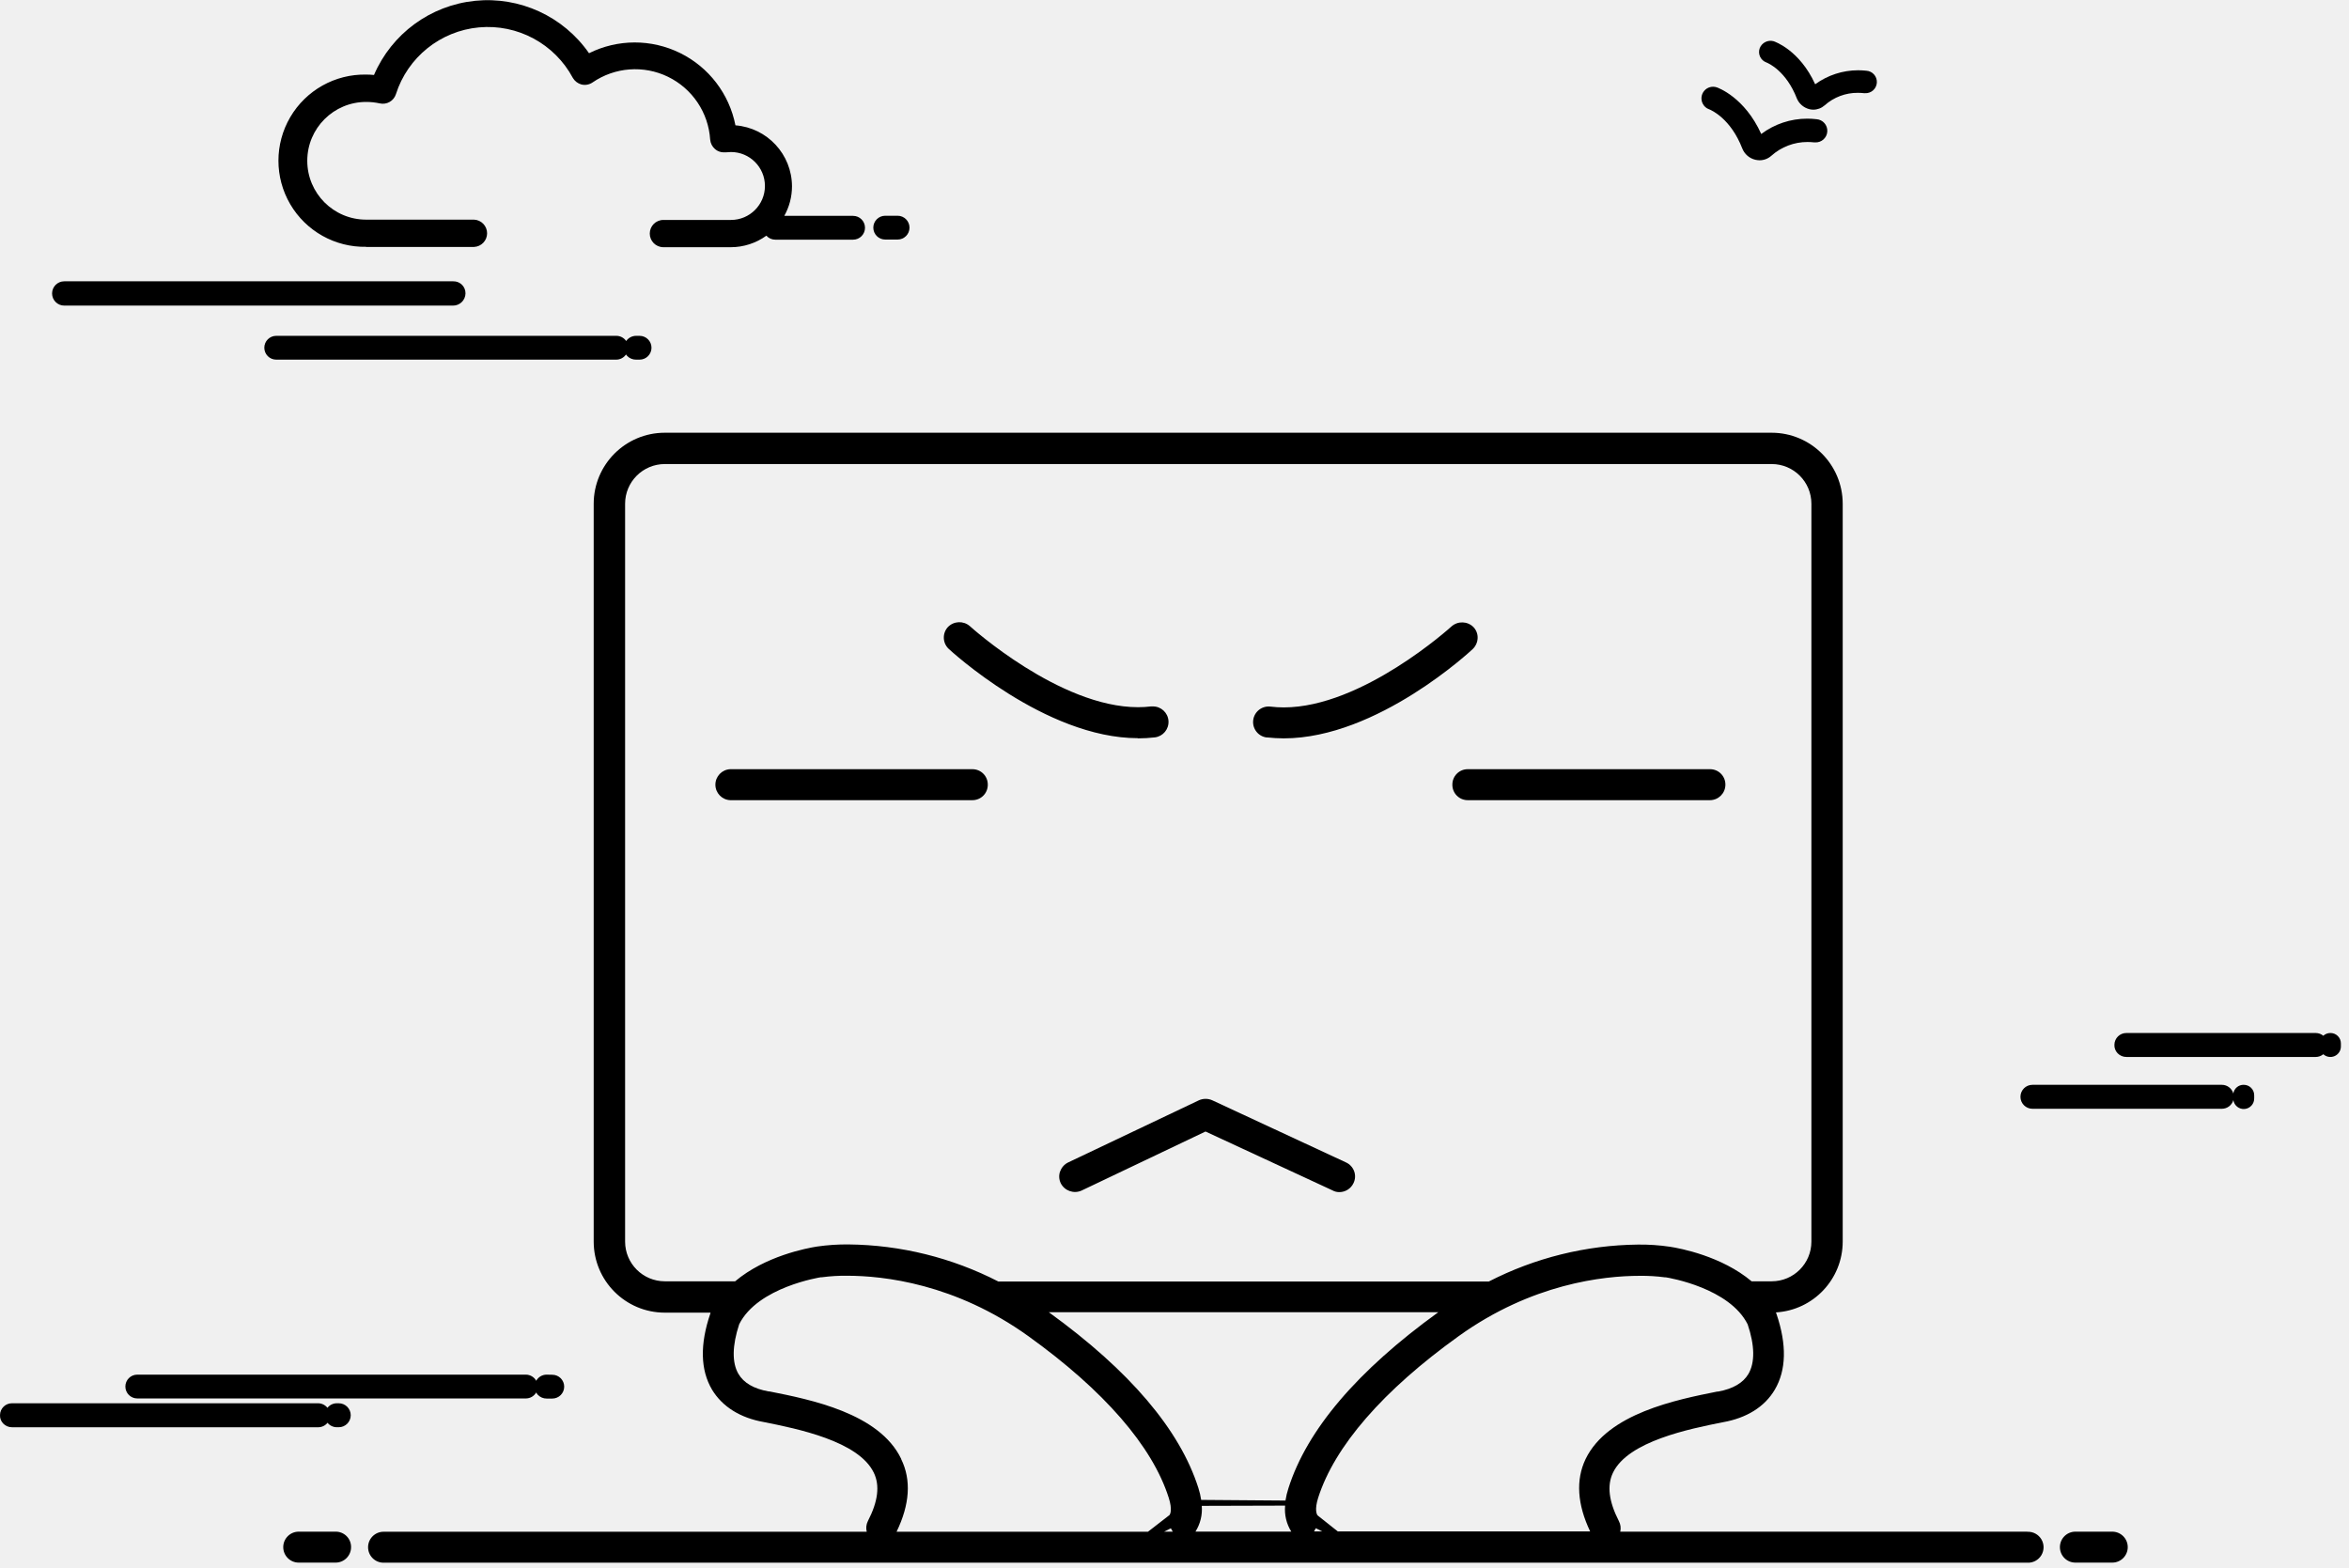
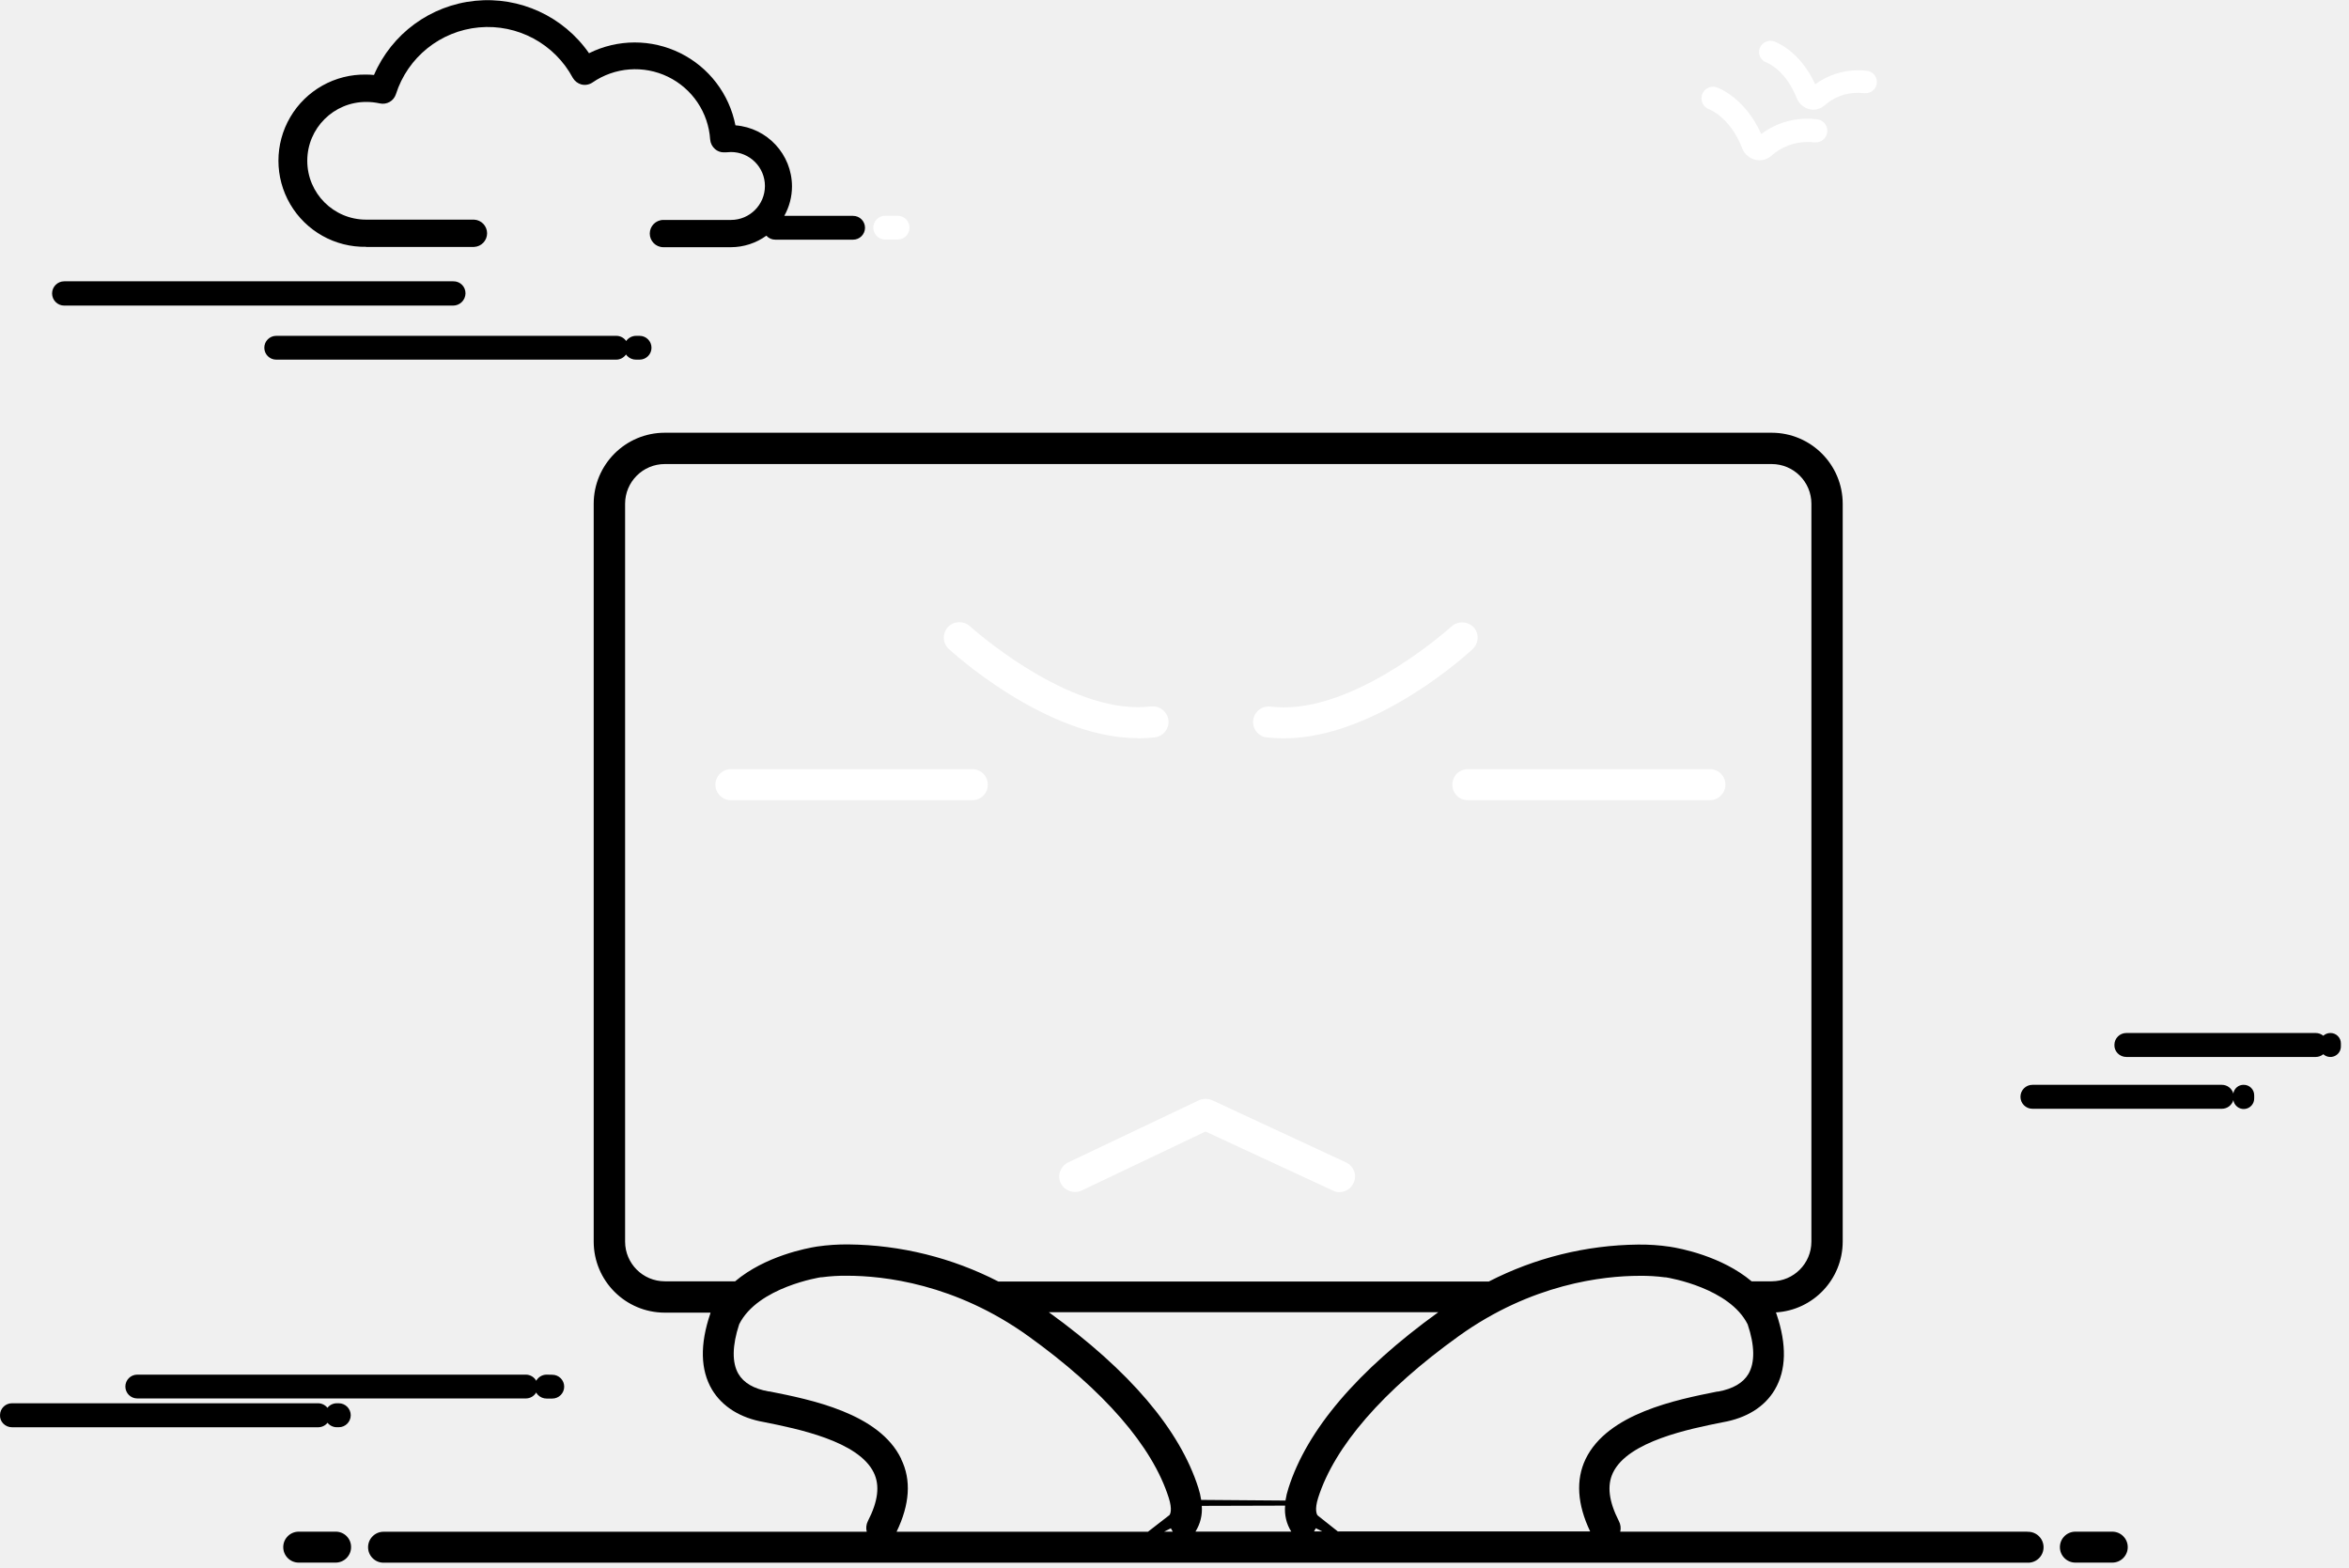
<svg xmlns="http://www.w3.org/2000/svg" t="1513733905617" class="icon" style="" viewBox="0 0 1534 1024" version="1.1" p-id="1403" width="299.609" height="200">
  <defs>
    <style type="text/css" />
  </defs>
  <path d="M239.104 161.278h70.483a8.922 8.922 0 0 0 0-17.825H239.104a38.439 38.439 0 0 1 0-76.878 41.034 41.034 0 0 1 8.883 0.952 8.98 8.98 0 0 0 10.555-5.987 62.979 62.979 0 0 1 115.56-10.633 9.369 9.369 0 0 0 5.559 4.257 9.019 9.019 0 0 0 7.25-1.283 49.101 49.101 0 0 1 76.858 37.263 9.291 9.291 0 0 0 3.188 6.24 8.611 8.611 0 0 0 5.618 2.119 8.3 8.3 0 0 0 1.225 0 35.513 35.513 0 0 1 3.557-0.214 22.179 22.179 0 1 1 0 44.358h-44.222a8.903 8.903 0 0 0 0 17.805h44.222a39.673 39.673 0 0 0 23.112-7.523 7.775 7.775 0 0 0 5.831 2.605h50.811a7.775 7.775 0 1 0 0-15.55h-44.941a39.304 39.304 0 0 0 5.034-19.283 40.081 40.081 0 0 0-36.932-39.848 67.003 67.003 0 0 0-95.616-47.099 80.707 80.707 0 0 0-140.421 14.209c-1.788-0.175-3.441-0.253-5.093-0.253a56.254 56.254 0 1 0 0 112.488z m0 0M1323.984 1000.363H1058.09a9.875 9.875 0 0 0-0.855-6.823c-6.628-12.965-7.892-23.326-3.888-31.684 9.855-20.585 50.092-28.632 71.61-32.928 15.687-2.741 27.427-10.088 34.017-21.226 7.581-12.81 7.97-29.449 1.166-49.489a3.888 3.888 0 0 0-0.389-1.05 46.399 46.399 0 0 0 43.619-46.224V329.01a46.438 46.438 0 0 0-46.379-46.379h-722.904a46.438 46.438 0 0 0-46.379 46.379v481.929a46.438 46.438 0 0 0 46.379 46.379h29.935s0 0.194-0.117 0.253v0.233c-6.901 20.177-6.551 36.932 1.089 49.82 6.726 11.138 18.486 18.486 33.92 21.168 21.576 4.335 61.735 12.343 71.707 33.045 4.063 8.358 2.819 18.719-3.888 31.684a9.972 9.972 0 0 0-0.719 6.901H250.476a10.108 10.108 0 1 0 0 20.216h1073.509a10.108 10.108 0 1 0 0-20.196z m-889.877-163.513A25.95 25.95 0 0 1 408.216 810.939V329.01a25.95 25.95 0 0 1 25.911-25.93h722.904a25.93 25.93 0 0 1 25.892 25.93v481.929a25.93 25.93 0 0 1-25.892 25.911h-13.16c-19.613-16.464-46.651-21.557-53.397-22.587a131.946 131.946 0 0 0-20.799-1.4 218.407 218.407 0 0 0-97.404 24.123H651.95a218.912 218.912 0 0 0-97.774-24.22 133.695 133.695 0 0 0-20.624 1.38c-6.667 1.05-33.861 6.162-53.494 22.723h-45.952z m405.129 146.505a27.213 27.213 0 0 0 4.043 16.989h-62.61a27.213 27.213 0 0 0 4.14-16.833m-0.389-3.888a48.148 48.148 0 0 0-1.827-7.775c-12.071-38.06-44.941-76.683-97.657-114.802H939.265c-52.833 38.157-85.761 76.819-97.851 114.918a50.908 50.908 0 0 0-1.944 8.086m19.827 18.058l4.179 2.099h-5.365zM765.877 1000.363h-5.656l4.412-2.216z m107.959 0l-13.082-10.38-0.408-0.389c-0.467-0.661-1.944-3.615 0.447-11.274 10.71-33.706 42.453-70.249 91.748-105.627 47.701-34.289 94.586-39.421 118.262-39.421a114.685 114.685 0 0 1 16.406 0.972h0.622c2.702 0.428 41.695 7.114 53.474 30.732 4.665 13.801 4.821 24.978 0.486 32.384-3.441 5.831-10.069 9.719-19.71 11.488h-0.564c-26.766 5.345-71.571 14.268-86.033 44.047-6.531 13.607-5.482 29.604 2.955 47.312h-164.621z m-285.313-47.526c-14.345-29.876-59.228-38.74-86.033-44.066h-0.544c-9.719-1.73-16.27-5.579-19.73-11.468-4.257-7.289-4.082-18.486 0.505-32.403 12.149-24.356 53.222-30.693 53.435-30.712h0.719a112.508 112.508 0 0 1 16.309-0.972c23.715 0 70.599 5.132 118.32 39.421 49.353 35.436 81.076 71.921 91.748 105.646 2.469 7.775 0.933 10.594 0.525 11.196l-14.093 10.924h-164.174c8.592-17.786 9.719-33.745 2.993-47.429z m0 0M1379.422 1000.363h-24.103a10.108 10.108 0 1 0 0 20.216h24.084a10.108 10.108 0 1 0 0-20.216z m0 0M219.161 1000.363h-24.084a10.108 10.108 0 1 0 0 20.216h24.084a10.108 10.108 0 0 0 10.108-10.108 9.991 9.991 0 0 0-10.108-10.108z m0 0M41.924 199.591h253.998a8.086 8.086 0 0 0 8.067-7.931 7.775 7.775 0 0 0-7.931-7.931H41.943a7.931 7.931 0 1 0 0 15.862z m0 0M408.838 231.527a7.348 7.348 0 0 0 0.7 0.914 7.931 7.931 0 0 0 5.831 2.449h2.313a7.775 7.775 0 0 0 0-15.55h-2.313a7.931 7.931 0 0 0-6.453 3.382 7.775 7.775 0 0 0-6.415-3.382H180.382a7.775 7.775 0 1 0 0 15.55H402.384a7.775 7.775 0 0 0 6.415-3.363z m0 0" fill="" p-id="1404" />
  <path d="M356.996 897.808a7.775 7.775 0 0 0-6.823 4.004 7.775 7.775 0 0 0-6.784-4.004H89.645a7.775 7.775 0 1 0 0 15.55h253.745a7.775 7.775 0 0 0 6.764-3.888 8.106 8.106 0 0 0 1.069 1.516 7.931 7.931 0 0 0 5.831 2.449h3.615a7.775 7.775 0 1 0 0-15.55z m0 0M1521.826 674.678a6.823 6.823 0 0 0-4.607 1.788 7.775 7.775 0 0 0-4.898-1.788h-123.743a7.775 7.775 0 0 0-7.775 7.6 7.445 7.445 0 0 0 2.06 5.598 7.931 7.931 0 0 0 5.831 2.449H1512.301a7.775 7.775 0 0 0 4.918-1.788 6.862 6.862 0 0 0 11.488-5.073v-1.944a6.784 6.784 0 0 0-6.862-6.842z m0 0" fill="" p-id="1405" />
  <path d="M1465.183 708.519a6.726 6.726 0 0 0-6.726 5.676 7.775 7.775 0 0 0-7.484-5.676h-123.704a7.824 7.824 0 1 0 0 15.648h123.724a7.775 7.775 0 0 0 7.484-5.676 6.842 6.842 0 0 0 13.607-1.186v-1.944a6.784 6.784 0 0 0-6.862-6.842z m0 0M213.835 929.181a7.775 7.775 0 0 0 6.065 2.974h1.322a7.824 7.824 0 0 0 0-15.648h-1.322a7.775 7.775 0 0 0-6.065 2.974 7.775 7.775 0 0 0-6.084-2.974H7.791a7.775 7.775 0 0 0-7.775 7.6 7.406 7.406 0 0 0 2.041 5.598 7.911 7.911 0 0 0 5.831 2.469h199.96a7.775 7.775 0 0 0 6.084-2.974z m0 0" fill="" p-id="1406" />
-   <path d="M578.086 156.457h8.086a7.775 7.775 0 1 0 0-15.55h-8.086a7.775 7.775 0 1 0 0 15.55z m0 0M1116.152 71.377c1.419 0.564 14.073 6.026 21.654 25.639a12.129 12.129 0 0 0 8.533 7.328 13.937 13.937 0 0 0 2.624 0.33 11.527 11.527 0 0 0 7.775-2.916 35.377 35.377 0 0 1 23.656-9.019 40.82 40.82 0 0 1 4.374 0.253h0.505a7.585 7.585 0 0 0 0.933-15.142 51.783 51.783 0 0 0-6.006-0.35 49.937 49.937 0 0 0-30.032 10.011c-10.846-24.026-28.244-30.187-29.041-30.46a7.581 7.581 0 0 0-9.194 10.594 7.27 7.27 0 0 0 4.14 3.713z m0 0M1153.512 40.781c1.283 0.505 12.946 5.462 20.002 23.734a12.071 12.071 0 0 0 7.911 6.745 10.983 10.983 0 0 0 2.682 0.369A11.294 11.294 0 0 0 1191.572 68.811a32.209 32.209 0 0 1 21.732-8.183 37.632 37.632 0 0 1 4.043 0.233h0.525a7.351 7.351 0 0 0 0.914-14.676 49.451 49.451 0 0 0-5.404-0.292 47.798 47.798 0 0 0-27.991 9.136c-10.166-22.296-26.3-27.835-27.213-28.127a7.581 7.581 0 0 0-9 4.568 7.25 7.25 0 0 0 4.335 9.311z m0 0M743.154 482.24a100.203 100.203 0 0 0 11.041-0.641 10.147 10.147 0 0 0-1.361-20.216 10.419 10.419 0 0 0-1.166 0 68.85 68.85 0 0 1-8.494 0.505c-51.219 0-109.203-52.366-109.845-52.969a10.419 10.419 0 0 0-14.326 0.641 10.147 10.147 0 0 0 0.564 14.248c0.622 0.583 62.882 58.314 123.549 58.314z m0 0M827.302 481.618a107.434 107.434 0 0 0 11.021 0.622c61.366 0 122.907-57.848 123.413-58.314a10.477 10.477 0 0 0 3.227-7.231 9.836 9.836 0 0 0-2.702-7.095 10.458 10.458 0 0 0-14.345-0.486c-0.564 0.525-58.314 52.911-109.573 52.911a72.796 72.796 0 0 1-8.708-0.525 10.154 10.154 0 1 0-2.313 20.177z m0 0M645.069 512.505a10.011 10.011 0 0 0-10.108-10.127h-158.09a10.127 10.127 0 0 0 0 20.235h158.071a10.011 10.011 0 0 0 10.127-10.108z m0 0M948.459 512.505a10.011 10.011 0 0 0 10.108 10.108h158.09a10.127 10.127 0 0 0 10.108-10.108 10.011 10.011 0 0 0-10.108-10.127h-158.09a10.011 10.011 0 0 0-10.108 10.127z m0 0M692.304 765.007a10.03 10.03 0 0 0 0.408 7.775 10.438 10.438 0 0 0 13.607 4.801L787.259 739.018l82.884 38.429a8.864 8.864 0 0 0 4.549 1.147 10.186 10.186 0 0 0 9.233-5.929 9.913 9.913 0 0 0 0.428-7.6 10.127 10.127 0 0 0-5.287-5.831l-87.472-40.645a10.652 10.652 0 0 0-8.572 0l-85.431 40.606a10.186 10.186 0 0 0-5.229 5.831z m0 0" fill="" p-id="1407" />
+   <path d="M578.086 156.457h8.086a7.775 7.775 0 1 0 0-15.55h-8.086a7.775 7.775 0 1 0 0 15.55z m0 0M1116.152 71.377c1.419 0.564 14.073 6.026 21.654 25.639a12.129 12.129 0 0 0 8.533 7.328 13.937 13.937 0 0 0 2.624 0.33 11.527 11.527 0 0 0 7.775-2.916 35.377 35.377 0 0 1 23.656-9.019 40.82 40.82 0 0 1 4.374 0.253h0.505a7.585 7.585 0 0 0 0.933-15.142 51.783 51.783 0 0 0-6.006-0.35 49.937 49.937 0 0 0-30.032 10.011c-10.846-24.026-28.244-30.187-29.041-30.46a7.581 7.581 0 0 0-9.194 10.594 7.27 7.27 0 0 0 4.14 3.713z m0 0M1153.512 40.781c1.283 0.505 12.946 5.462 20.002 23.734a12.071 12.071 0 0 0 7.911 6.745 10.983 10.983 0 0 0 2.682 0.369A11.294 11.294 0 0 0 1191.572 68.811a32.209 32.209 0 0 1 21.732-8.183 37.632 37.632 0 0 1 4.043 0.233h0.525a7.351 7.351 0 0 0 0.914-14.676 49.451 49.451 0 0 0-5.404-0.292 47.798 47.798 0 0 0-27.991 9.136c-10.166-22.296-26.3-27.835-27.213-28.127a7.581 7.581 0 0 0-9 4.568 7.25 7.25 0 0 0 4.335 9.311z m0 0M743.154 482.24a100.203 100.203 0 0 0 11.041-0.641 10.147 10.147 0 0 0-1.361-20.216 10.419 10.419 0 0 0-1.166 0 68.85 68.85 0 0 1-8.494 0.505c-51.219 0-109.203-52.366-109.845-52.969a10.419 10.419 0 0 0-14.326 0.641 10.147 10.147 0 0 0 0.564 14.248c0.622 0.583 62.882 58.314 123.549 58.314z m0 0M827.302 481.618a107.434 107.434 0 0 0 11.021 0.622c61.366 0 122.907-57.848 123.413-58.314a10.477 10.477 0 0 0 3.227-7.231 9.836 9.836 0 0 0-2.702-7.095 10.458 10.458 0 0 0-14.345-0.486c-0.564 0.525-58.314 52.911-109.573 52.911a72.796 72.796 0 0 1-8.708-0.525 10.154 10.154 0 1 0-2.313 20.177z m0 0M645.069 512.505a10.011 10.011 0 0 0-10.108-10.127h-158.09a10.127 10.127 0 0 0 0 20.235h158.071a10.011 10.011 0 0 0 10.127-10.108z m0 0M948.459 512.505a10.011 10.011 0 0 0 10.108 10.108h158.09a10.127 10.127 0 0 0 10.108-10.108 10.011 10.011 0 0 0-10.108-10.127h-158.09a10.011 10.011 0 0 0-10.108 10.127z m0 0M692.304 765.007a10.03 10.03 0 0 0 0.408 7.775 10.438 10.438 0 0 0 13.607 4.801L787.259 739.018l82.884 38.429a8.864 8.864 0 0 0 4.549 1.147 10.186 10.186 0 0 0 9.233-5.929 9.913 9.913 0 0 0 0.428-7.6 10.127 10.127 0 0 0-5.287-5.831l-87.472-40.645a10.652 10.652 0 0 0-8.572 0l-85.431 40.606a10.186 10.186 0 0 0-5.229 5.831z m0 0" fill="#ffffff" p-id="1407" />
</svg>
